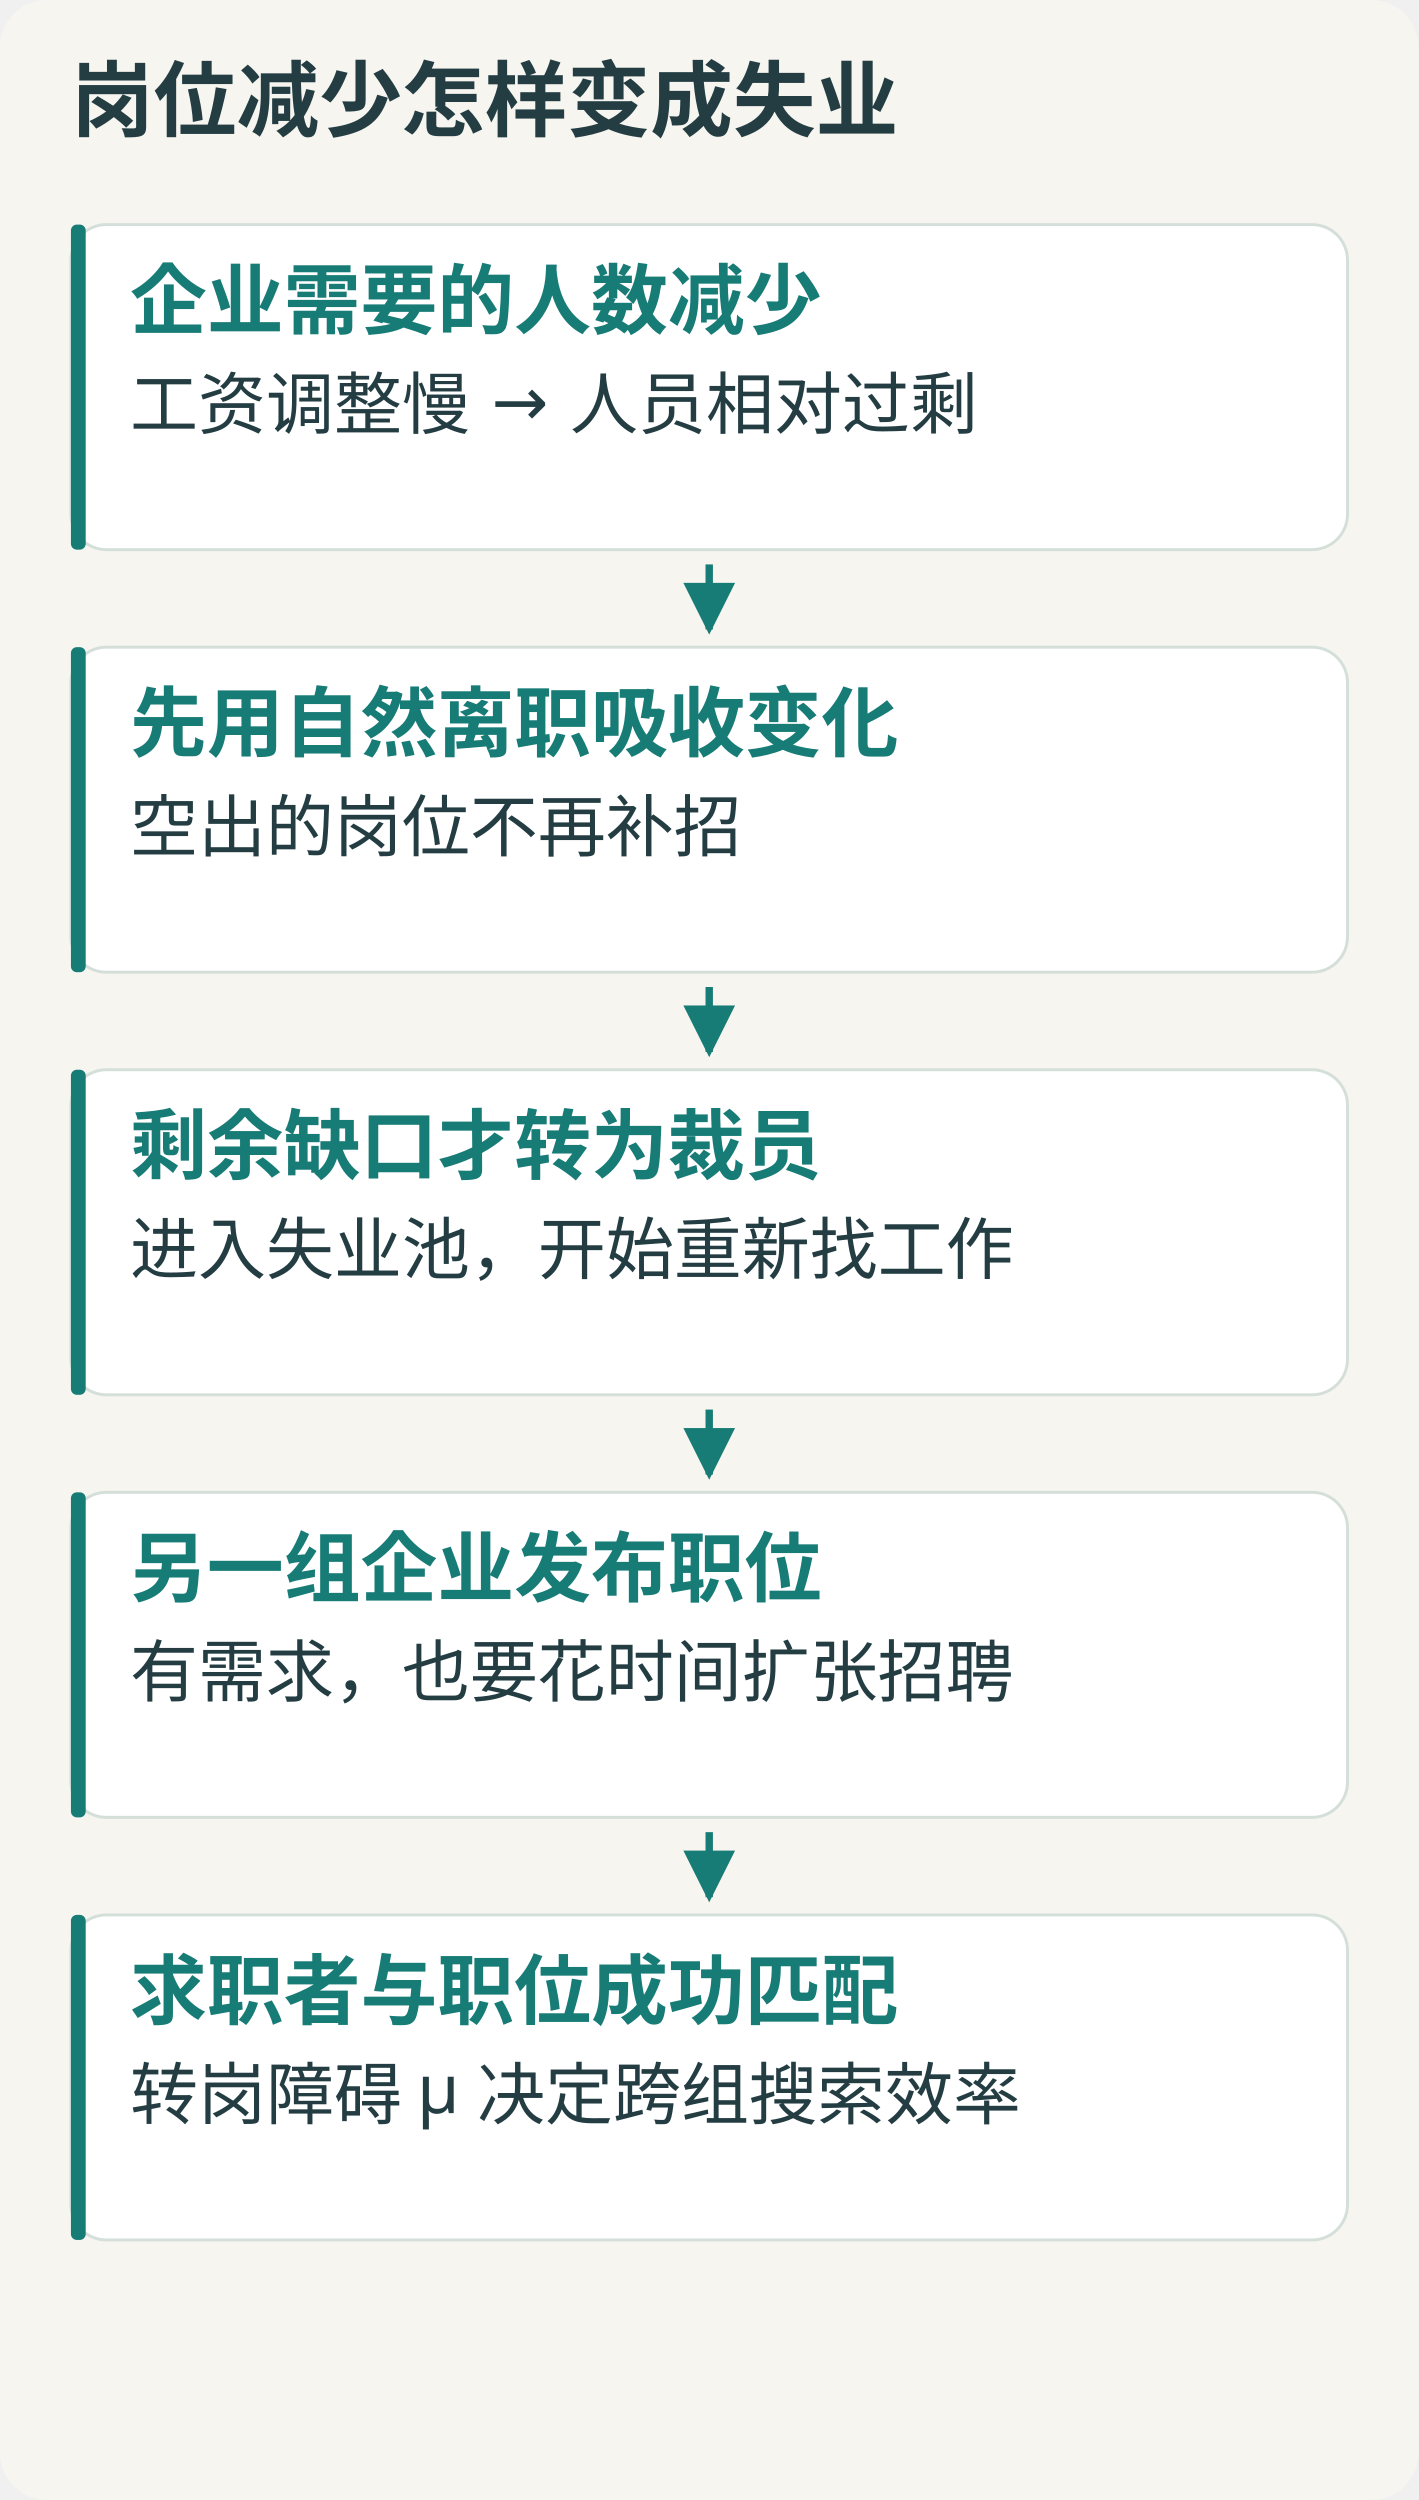
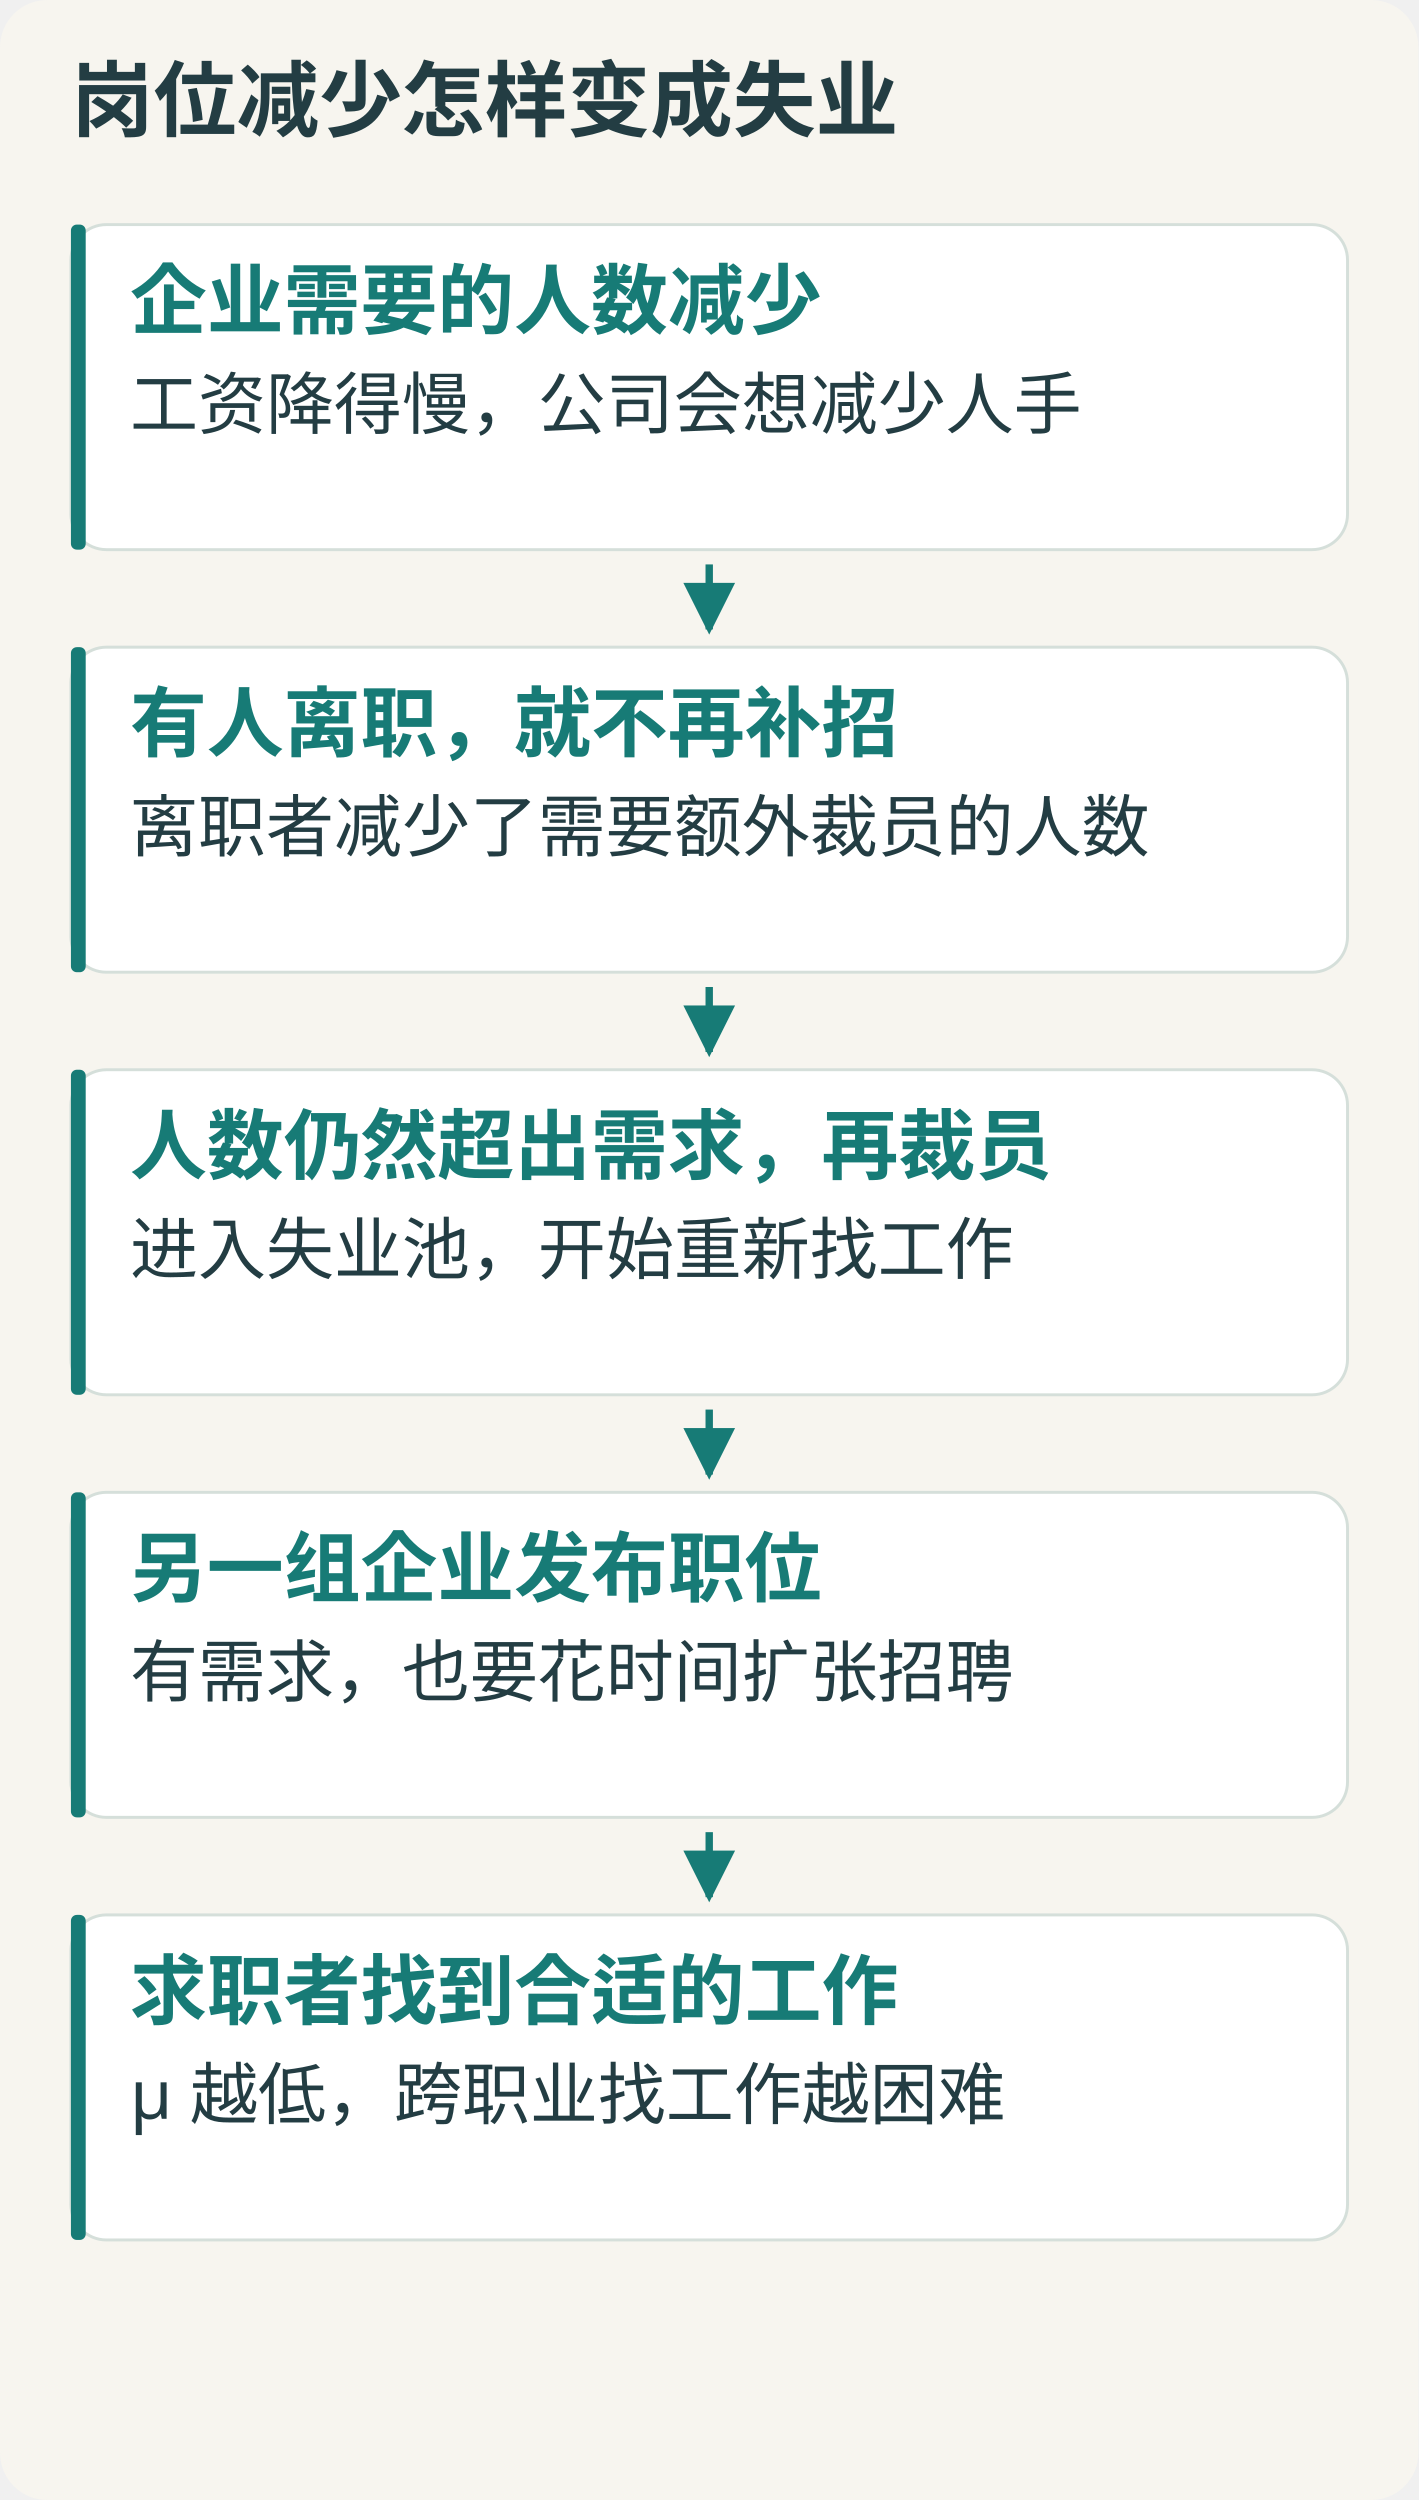
<svg xmlns="http://www.w3.org/2000/svg" width="480" height="846" viewBox="0 0 480 846" role="img">
  <defs>
    <marker id="arrow" viewBox="0 0 10 10" refX="9" refY="5" markerWidth="7" markerHeight="7" orient="auto">
      <path d="M0 0L10 5L0 10" fill="#177b76" />
    </marker>
  </defs>
  <rect width="480" height="846" rx="16" fill="#f7f5ef" />
  <g font-family="PingFang SC, Microsoft YaHei, sans-serif">
    <text x="24" y="44" font-size="28" fill="#233d43" font-weight="600" text-anchor="start">岗位减少怎样变成失业</text>
    <rect x="24" y="76" width="432" height="110" rx="12" fill="white" stroke="#d5dfda" />
    <rect x="24" y="76" width="5" height="110" rx="2" fill="#177b76" />
    <text x="44" y="111" font-size="26" fill="#177b76" font-weight="600" text-anchor="start">企业需要的人数减少</text>
-     <text x="44" y="145" font-size="23" fill="#233d43" font-weight="400" text-anchor="start">工资调整慢 → 人员相对过剩</text>
+     <text x="44" y="145" font-size="23" fill="#233d43" font-weight="400" text-anchor="start">工资降得慢，公司会想减少人手</text>
    <path d="M240 191V213" stroke="#177b76" stroke-width="2.5" marker-end="url(#arrow)" />
    <rect x="24" y="219" width="432" height="110" rx="12" fill="white" stroke="#d5dfda" />
    <rect x="24" y="219" width="5" height="110" rx="2" fill="#177b76" />
-     <text x="44" y="254" font-size="26" fill="#177b76" font-weight="600" text-anchor="start">先用自然离职吸收变化</text>
-     <text x="44" y="288" font-size="23" fill="#233d43" font-weight="400" text-anchor="start">空出的岗位不再补招</text>
+     <text x="44" y="254" font-size="26" fill="#177b76" font-weight="600" text-anchor="start">有人离职，就不再补招</text>
+     <text x="44" y="288" font-size="23" fill="#233d43" font-weight="400" text-anchor="start">离职者减少了需要额外裁员的人数</text>
    <path d="M240 334V356" stroke="#177b76" stroke-width="2.5" marker-end="url(#arrow)" />
    <rect x="24" y="362" width="432" height="110" rx="12" fill="white" stroke="#d5dfda" />
    <rect x="24" y="362" width="5" height="110" rx="2" fill="#177b76" />
-     <text x="44" y="397" font-size="26" fill="#177b76" font-weight="600" text-anchor="start">剩余缺口才转为裁员</text>
+     <text x="44" y="397" font-size="26" fill="#177b76" font-weight="600" text-anchor="start">人数仍然超出需求，再裁员</text>
    <text x="44" y="431" font-size="23" fill="#233d43" font-weight="400" text-anchor="start">进入失业池，开始重新找工作</text>
    <path d="M240 477V499" stroke="#177b76" stroke-width="2.5" marker-end="url(#arrow)" />
    <rect x="24" y="505" width="432" height="110" rx="12" fill="white" stroke="#d5dfda" />
    <rect x="24" y="505" width="5" height="110" rx="2" fill="#177b76" />
    <text x="44" y="540" font-size="26" fill="#177b76" font-weight="600" text-anchor="start">另一组企业发布职位</text>
    <text x="44" y="574" font-size="23" fill="#233d43" font-weight="400" text-anchor="start">有需求，也要花时间扩张招聘</text>
    <path d="M240 620V642" stroke="#177b76" stroke-width="2.5" marker-end="url(#arrow)" />
    <rect x="24" y="648" width="432" height="110" rx="12" fill="white" stroke="#d5dfda" />
    <rect x="24" y="648" width="5" height="110" rx="2" fill="#177b76" />
-     <text x="44" y="683" font-size="26" fill="#177b76" font-weight="600" text-anchor="start">求职者与职位成功匹配</text>
-     <text x="44" y="717" font-size="23" fill="#233d43" font-weight="400" text-anchor="start">转岗障碍 μ 决定跨组搜索效率</text>
+     <text x="44" y="683" font-size="26" fill="#177b76" font-weight="600" text-anchor="start">求职者找到合适的工作</text>
+     <text x="44" y="717" font-size="23" fill="#233d43" font-weight="400" text-anchor="start">μ 越低，跨职业找工作越困难</text>
  </g>
</svg>
